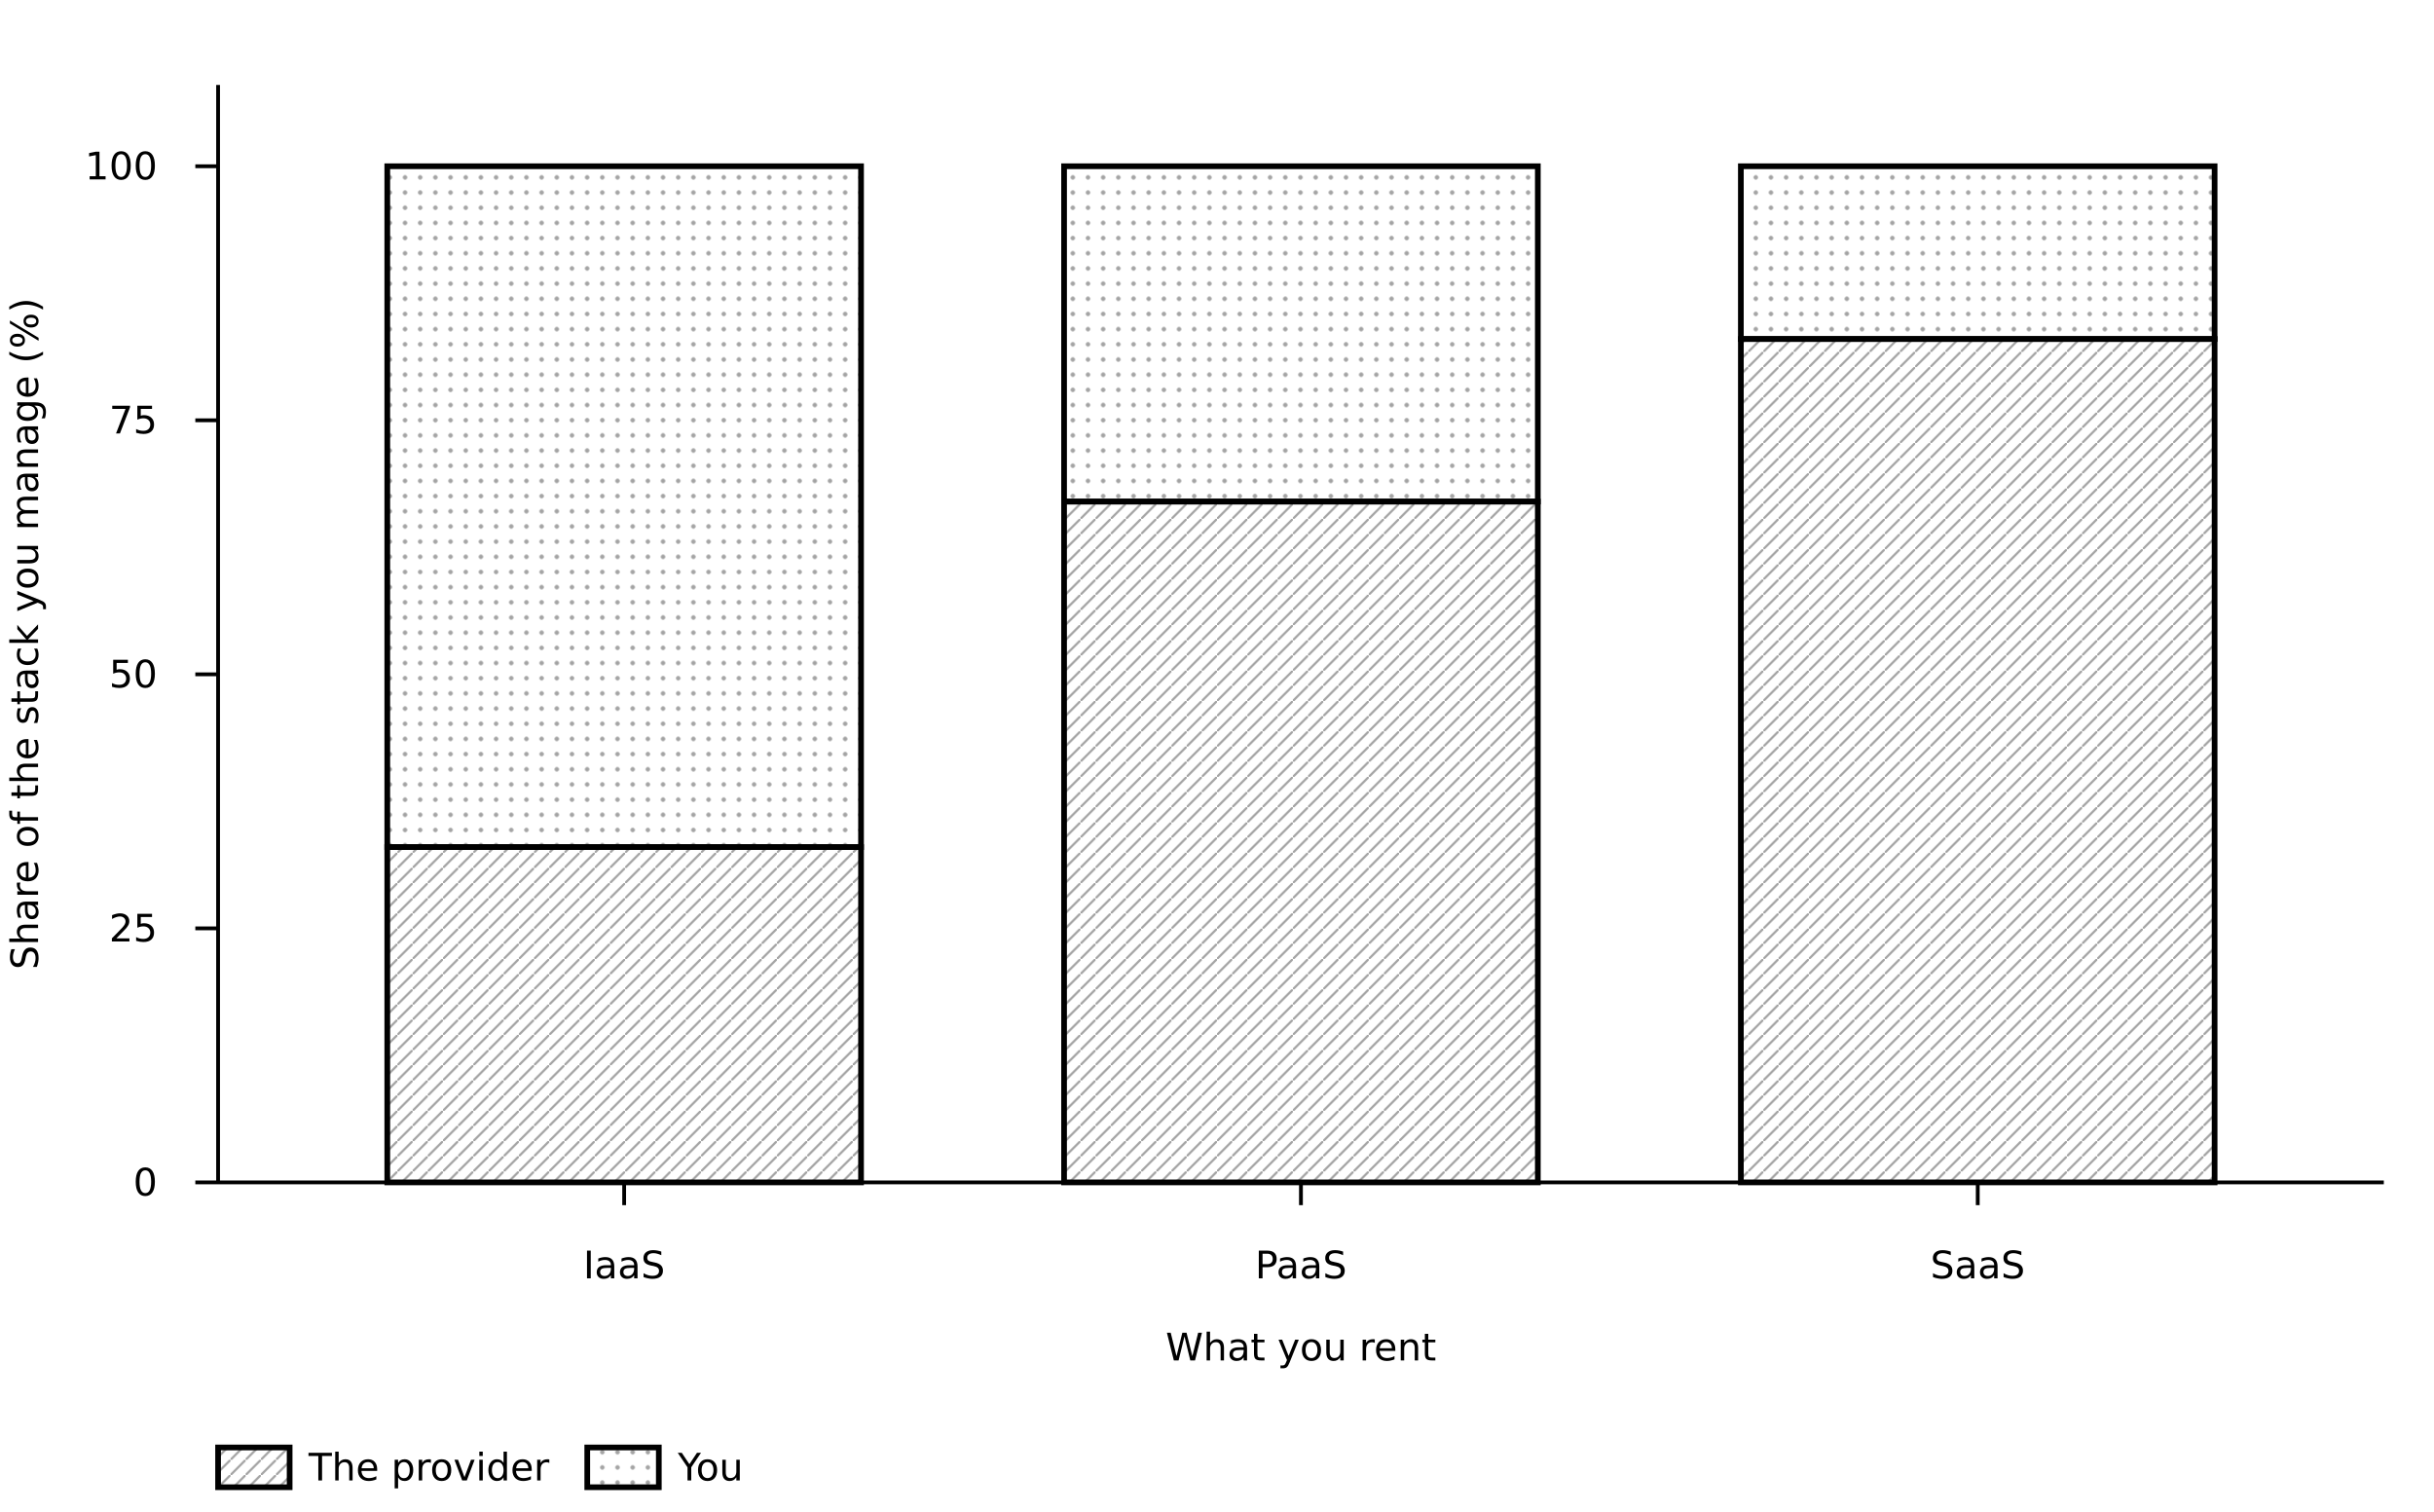
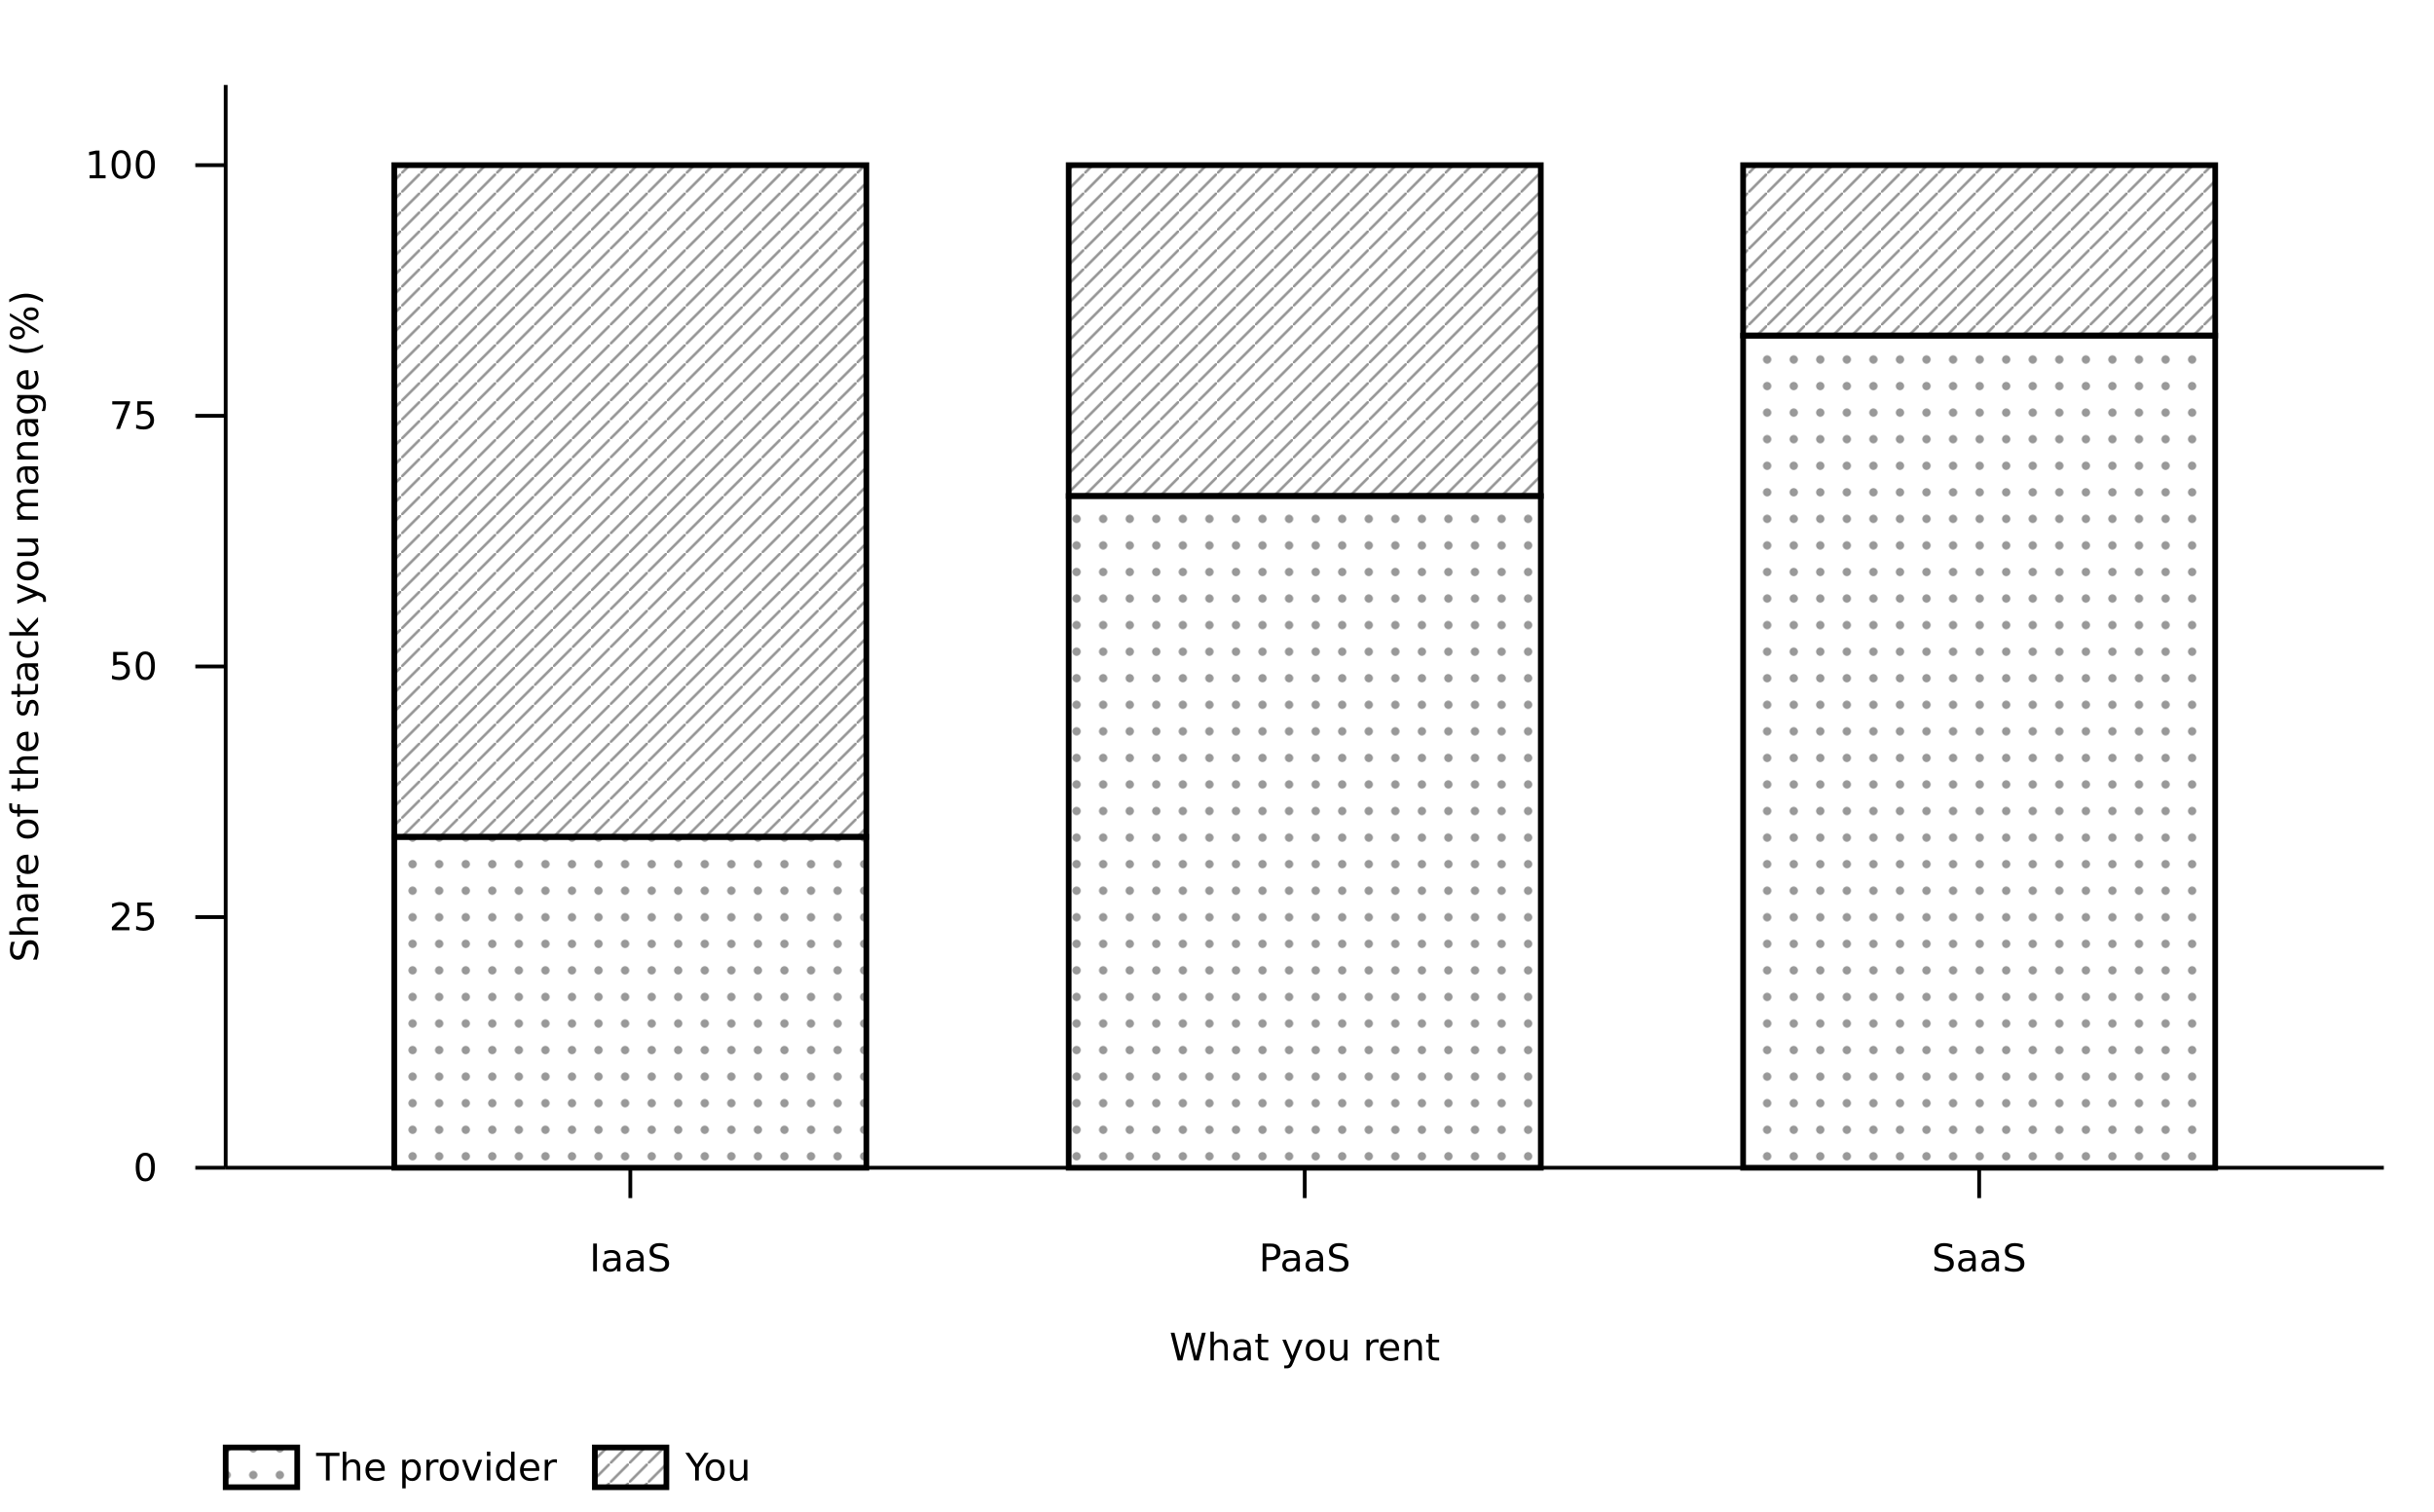
- <svg xmlns="http://www.w3.org/2000/svg" viewBox="-0.75 -0.75 641.5 398.3" role="img" aria-labelledby="dsf5206366dc-title dsf5206366dc-desc">
+ <svg xmlns="http://www.w3.org/2000/svg" viewBox="-0.75 -0.75 641.5 398.3" role="img" aria-labelledby="ds401a1131f1-title ds401a1131f1-desc">
  <defs>
-     <pattern id="dsf5206366dc-dots" width="4" height="4" patternUnits="userSpaceOnUse">
-       <circle cx="2" cy="2" r="0.6" fill="currentColor" fill-opacity="0.35" />
+     <pattern id="ds401a1131f1-dots" width="7" height="7" patternUnits="userSpaceOnUse">
+       <circle cx="3" cy="3" r="1.1" fill="currentColor" fill-opacity="0.4" />
    </pattern>
-     <pattern id="dsf5206366dc-hatch" width="4" height="4" patternUnits="userSpaceOnUse">
-       <path d="M 0 4 L 4 0" stroke="currentColor" stroke-width="0.6" stroke-opacity="0.35" />
+     <pattern id="ds401a1131f1-hatch" width="5" height="5" patternUnits="userSpaceOnUse">
+       <path d="M 0 5 L 5 0" stroke="currentColor" stroke-width="0.7" stroke-opacity="0.4" />
    </pattern>
  </defs>
-   <polygon points="101.321,222.5 226.183,222.5 226.183,310.878 101.321,310.878" fill="url(#dsf5206366dc-hatch)" stroke="currentColor" stroke-width="1.5" />
-   <polygon points="279.695,131.444 404.557,131.444 404.557,310.878 279.695,310.878" fill="url(#dsf5206366dc-hatch)" stroke="currentColor" stroke-width="1.5" />
-   <polygon points="458.069,88.594 582.931,88.594 582.931,310.878 458.069,310.878" fill="url(#dsf5206366dc-hatch)" stroke="currentColor" stroke-width="1.5" />
-   <polygon points="101.321,43.066 226.183,43.066 226.183,222.5 101.321,222.5" fill="url(#dsf5206366dc-dots)" stroke="currentColor" stroke-width="1.5" />
-   <polygon points="279.695,43.066 404.557,43.066 404.557,131.444 279.695,131.444" fill="url(#dsf5206366dc-dots)" stroke="currentColor" stroke-width="1.5" />
-   <polygon points="458.069,43.066 582.931,43.066 582.931,88.594 458.069,88.594" fill="url(#dsf5206366dc-dots)" stroke="currentColor" stroke-width="1.5" />
-   <path d="M 56.728 21.641 L 56.728 310.878" fill="none" stroke="currentColor" stroke-width="1" />
-   <path d="M 56.728 310.878 L 627.524 310.878" fill="none" stroke="currentColor" stroke-width="1" />
-   <path d="M 163.752 310.878 L 163.752 316.878" fill="none" stroke="currentColor" stroke-width="1" />
-   <path d="M 342.126 310.878 L 342.126 316.878" fill="none" stroke="currentColor" stroke-width="1" />
-   <path d="M 520.5 310.878 L 520.5 316.878" fill="none" stroke="currentColor" stroke-width="1" />
-   <path d="M 50.728 310.878 L 56.728 310.878" fill="none" stroke="currentColor" stroke-width="1" />
-   <path d="M 50.728 243.925 L 56.728 243.925" fill="none" stroke="currentColor" stroke-width="1" />
-   <path d="M 50.728 176.972 L 56.728 176.972" fill="none" stroke="currentColor" stroke-width="1" />
-   <path d="M 50.728 110.019 L 56.728 110.019" fill="none" stroke="currentColor" stroke-width="1" />
-   <path d="M 50.728 43.066 L 56.728 43.066" fill="none" stroke="currentColor" stroke-width="1" />
-   <text x="163.752" y="336.16" font-family="'DejaVu Sans', sans-serif" font-size="10" fill="currentColor" text-anchor="middle">IaaS</text>
-   <text x="342.126" y="336.16" font-family="'DejaVu Sans', sans-serif" font-size="10" fill="currentColor" text-anchor="middle">PaaS</text>
-   <text x="520.5" y="336.16" font-family="'DejaVu Sans', sans-serif" font-size="10" fill="currentColor" text-anchor="middle">SaaS</text>
-   <text x="40.728" y="314.34" font-family="'DejaVu Sans', sans-serif" font-size="10" fill="currentColor" text-anchor="end">0</text>
-   <text x="40.728" y="247.387" font-family="'DejaVu Sans', sans-serif" font-size="10" fill="currentColor" text-anchor="end">25</text>
-   <text x="40.728" y="180.434" font-family="'DejaVu Sans', sans-serif" font-size="10" fill="currentColor" text-anchor="end">50</text>
-   <text x="40.728" y="113.481" font-family="'DejaVu Sans', sans-serif" font-size="10" fill="currentColor" text-anchor="end">75</text>
-   <text x="40.728" y="46.528" font-family="'DejaVu Sans', sans-serif" font-size="10" fill="currentColor" text-anchor="end">100</text>
-   <text x="342.126" y="357.801" font-family="'DejaVu Sans', sans-serif" font-size="10" fill="currentColor" text-anchor="middle">What you rent</text>
-   <text x="9.282" y="166.259" font-family="'DejaVu Sans', sans-serif" font-size="10" fill="currentColor" text-anchor="middle" transform="rotate(-90 9.282 166.259)">Share of the stack you manage (%)</text>
-   <polygon points="56.728,380.741 75.585,380.741 75.585,391.218 56.728,391.218" fill="url(#dsf5206366dc-hatch)" stroke="currentColor" stroke-width="1.5" />
-   <text x="80.585" y="389.442" font-family="'DejaVu Sans', sans-serif" font-size="10" fill="currentColor">The provider</text>
-   <polygon points="154.028,380.741 172.886,380.741 172.886,391.218 154.028,391.218" fill="url(#dsf5206366dc-dots)" stroke="currentColor" stroke-width="1.5" />
-   <text x="177.886" y="389.442" font-family="'DejaVu Sans', sans-serif" font-size="10" fill="currentColor">You</text>
+   <polygon points="103.165,219.82 227.589,219.82 227.589,307.019 103.165,307.019" fill="url(#ds401a1131f1-dots)" stroke="currentColor" stroke-width="1.5" />
+   <polygon points="280.914,129.979 405.338,129.979 405.338,307.019 280.914,307.019" fill="url(#ds401a1131f1-dots)" stroke="currentColor" stroke-width="1.5" />
+   <polygon points="458.663,87.7 583.087,87.7 583.087,307.019 458.663,307.019" fill="url(#ds401a1131f1-dots)" stroke="currentColor" stroke-width="1.5" />
+   <polygon points="103.165,42.78 227.589,42.78 227.589,219.82 103.165,219.82" fill="url(#ds401a1131f1-hatch)" stroke="currentColor" stroke-width="1.5" />
+   <polygon points="280.914,42.78 405.338,42.78 405.338,129.979 280.914,129.979" fill="url(#ds401a1131f1-hatch)" stroke="currentColor" stroke-width="1.5" />
+   <polygon points="458.663,42.78 583.087,42.78 583.087,87.7 458.663,87.7" fill="url(#ds401a1131f1-hatch)" stroke="currentColor" stroke-width="1.5" />
+   <path d="M 58.728 21.641 L 58.728 307.019" fill="none" stroke="currentColor" stroke-width="1" />
+   <path d="M 58.728 307.019 L 627.524 307.019" fill="none" stroke="currentColor" stroke-width="1" />
+   <path d="M 165.377 307.019 L 165.377 315.019" fill="none" stroke="currentColor" stroke-width="1" />
+   <path d="M 343.126 307.019 L 343.126 315.019" fill="none" stroke="currentColor" stroke-width="1" />
+   <path d="M 520.875 307.019 L 520.875 315.019" fill="none" stroke="currentColor" stroke-width="1" />
+   <path d="M 50.728 307.019 L 58.728 307.019" fill="none" stroke="currentColor" stroke-width="1" />
+   <path d="M 50.728 240.959 L 58.728 240.959" fill="none" stroke="currentColor" stroke-width="1" />
+   <path d="M 50.728 174.899 L 58.728 174.899" fill="none" stroke="currentColor" stroke-width="1" />
+   <path d="M 50.728 108.839 L 58.728 108.839" fill="none" stroke="currentColor" stroke-width="1" />
+   <path d="M 50.728 42.78 L 58.728 42.78" fill="none" stroke="currentColor" stroke-width="1" />
+   <text x="165.377" y="334.301" font-family="'DejaVu Sans', sans-serif" font-size="10" fill="currentColor" text-anchor="middle">IaaS</text>
+   <text x="343.126" y="334.301" font-family="'DejaVu Sans', sans-serif" font-size="10" fill="currentColor" text-anchor="middle">PaaS</text>
+   <text x="520.875" y="334.301" font-family="'DejaVu Sans', sans-serif" font-size="10" fill="currentColor" text-anchor="middle">SaaS</text>
+   <text x="40.728" y="310.481" font-family="'DejaVu Sans', sans-serif" font-size="10" fill="currentColor" text-anchor="end">0</text>
+   <text x="40.728" y="244.421" font-family="'DejaVu Sans', sans-serif" font-size="10" fill="currentColor" text-anchor="end">25</text>
+   <text x="40.728" y="178.361" font-family="'DejaVu Sans', sans-serif" font-size="10" fill="currentColor" text-anchor="end">50</text>
+   <text x="40.728" y="112.301" font-family="'DejaVu Sans', sans-serif" font-size="10" fill="currentColor" text-anchor="end">75</text>
+   <text x="40.728" y="46.242" font-family="'DejaVu Sans', sans-serif" font-size="10" fill="currentColor" text-anchor="end">100</text>
+   <text x="343.126" y="357.801" font-family="'DejaVu Sans', sans-serif" font-size="10" fill="currentColor" text-anchor="middle">What you rent</text>
+   <text x="9.282" y="164.33" font-family="'DejaVu Sans', sans-serif" font-size="10" fill="currentColor" text-anchor="middle" transform="rotate(-90 9.282 164.33)">Share of the stack you manage (%)</text>
+   <polygon points="58.728,380.741 77.585,380.741 77.585,391.218 58.728,391.218" fill="url(#ds401a1131f1-dots)" stroke="currentColor" stroke-width="1.5" />
+   <text x="82.585" y="389.442" font-family="'DejaVu Sans', sans-serif" font-size="10" fill="currentColor">The provider</text>
+   <polygon points="156.028,380.741 174.886,380.741 174.886,391.218 156.028,391.218" fill="url(#ds401a1131f1-hatch)" stroke="currentColor" stroke-width="1.5" />
+   <text x="179.886" y="389.442" font-family="'DejaVu Sans', sans-serif" font-size="10" fill="currentColor">You</text>
</svg>
